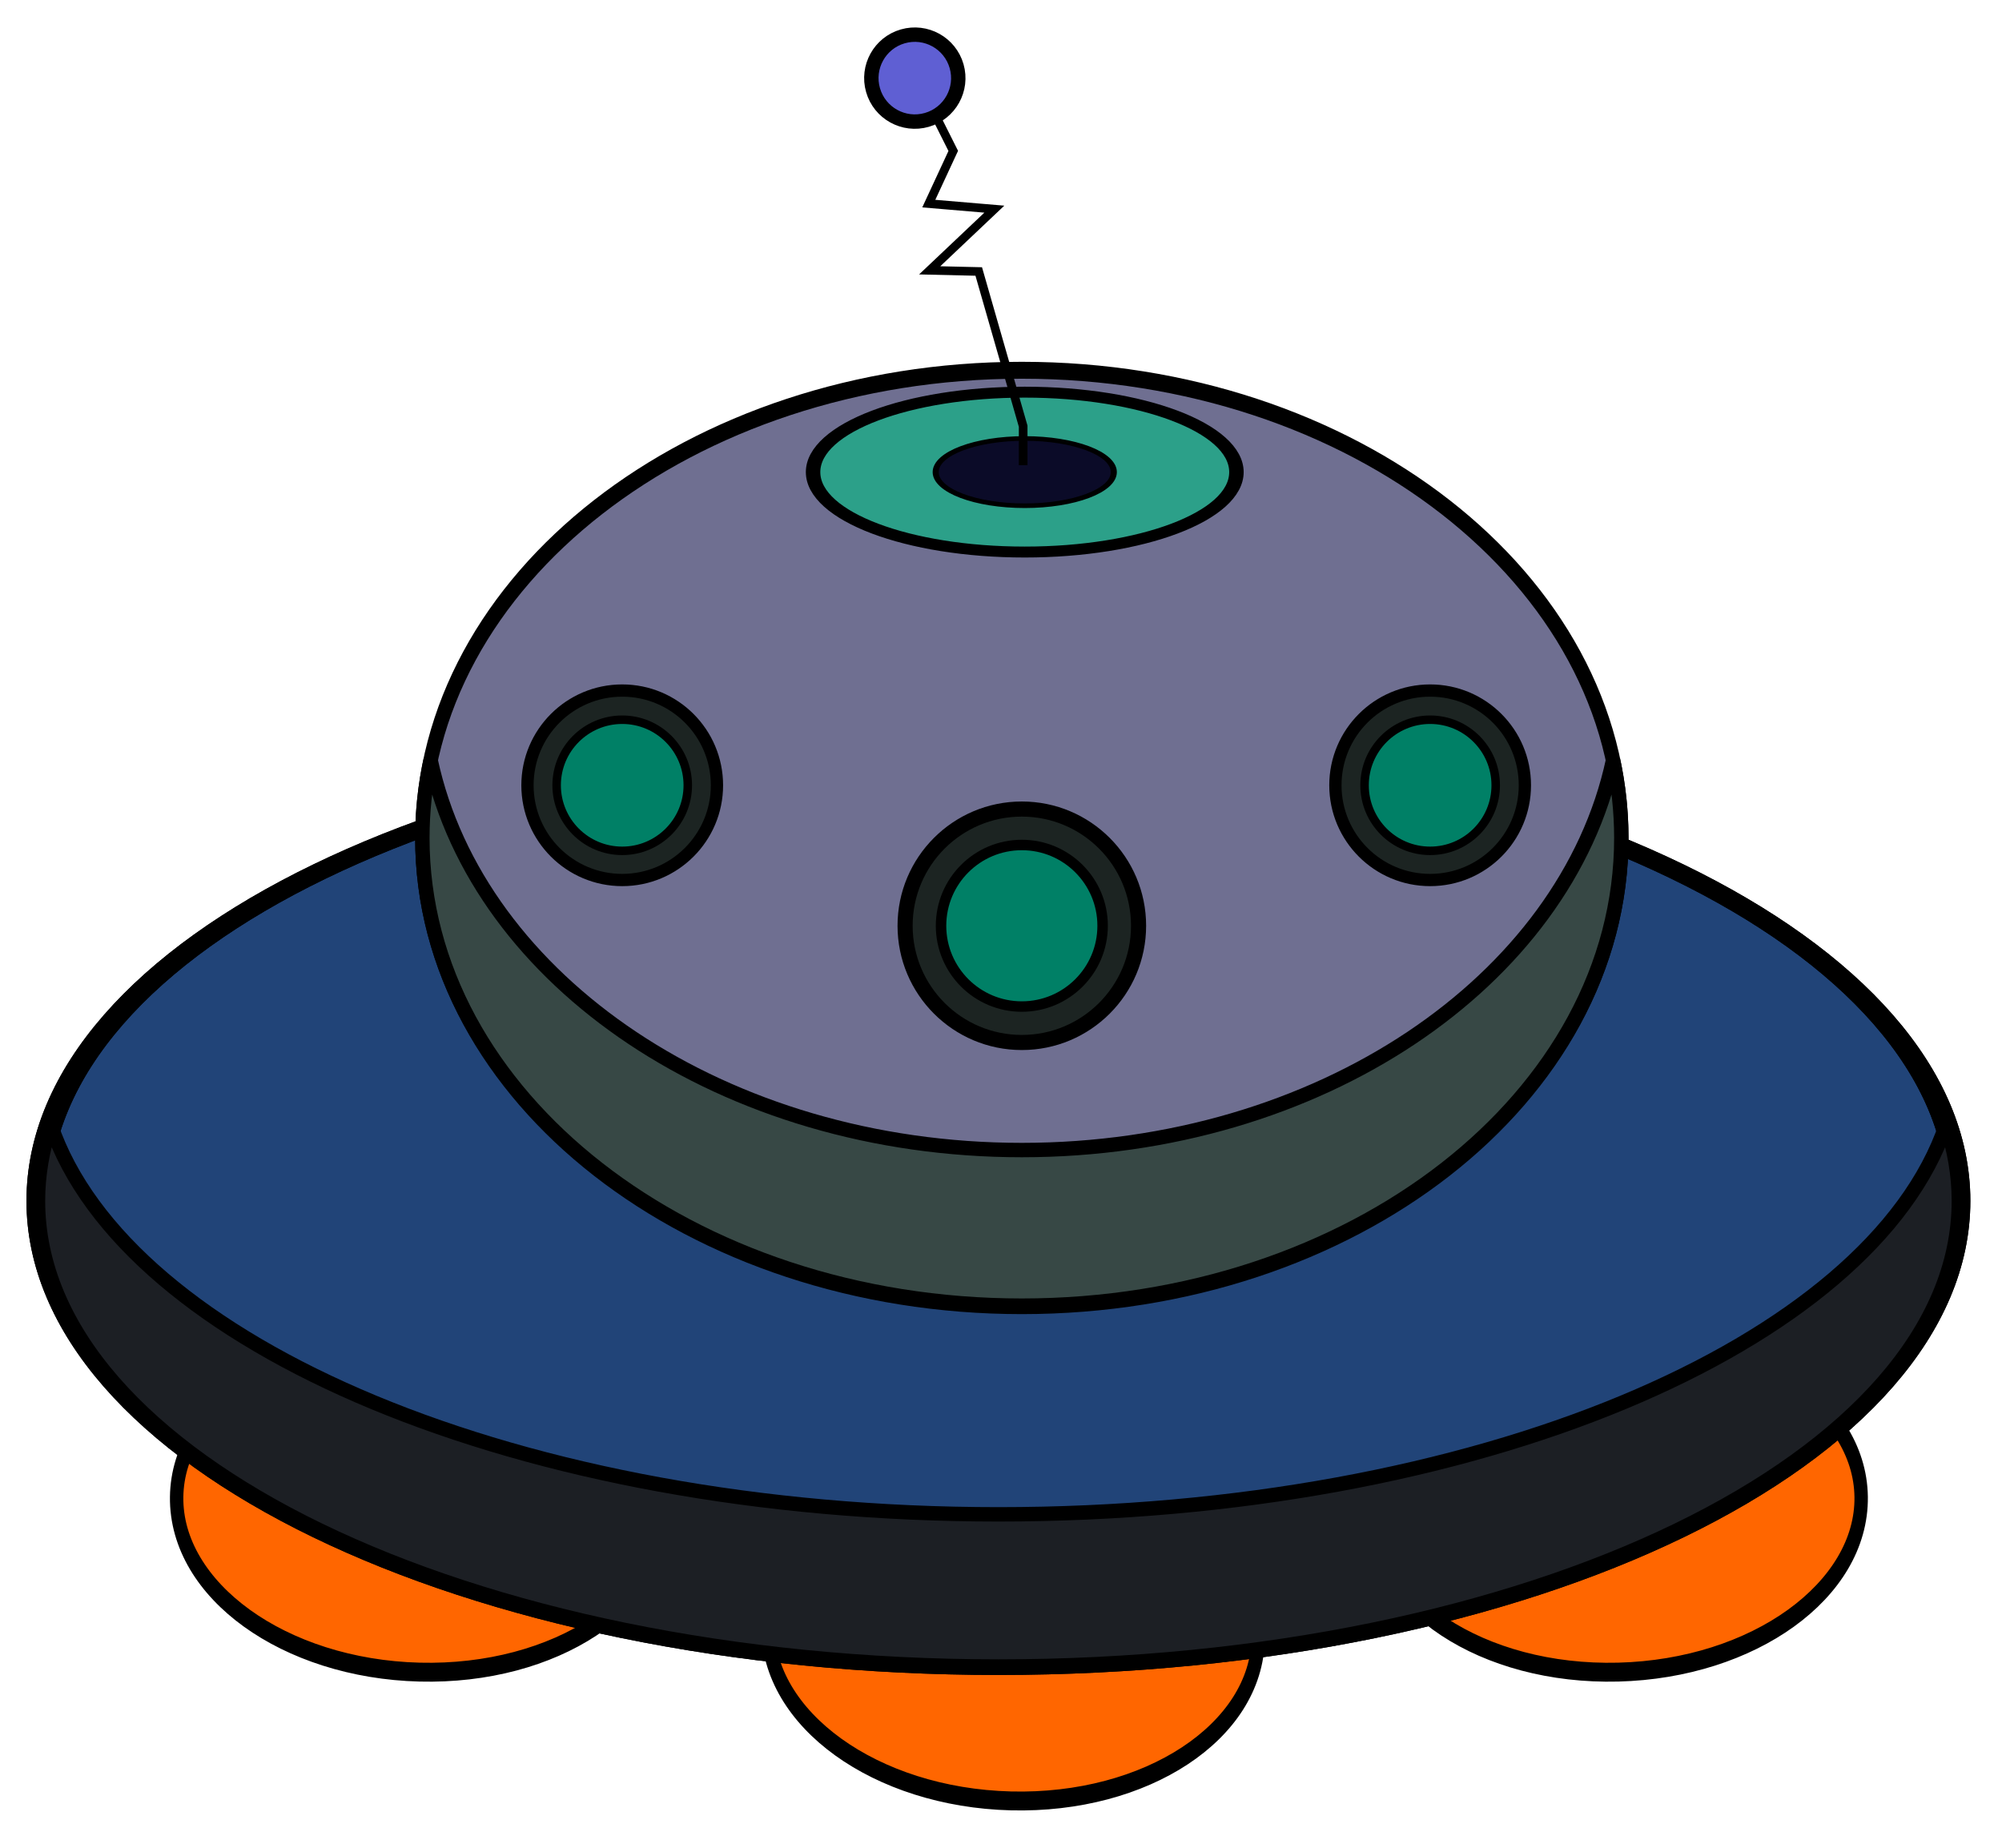
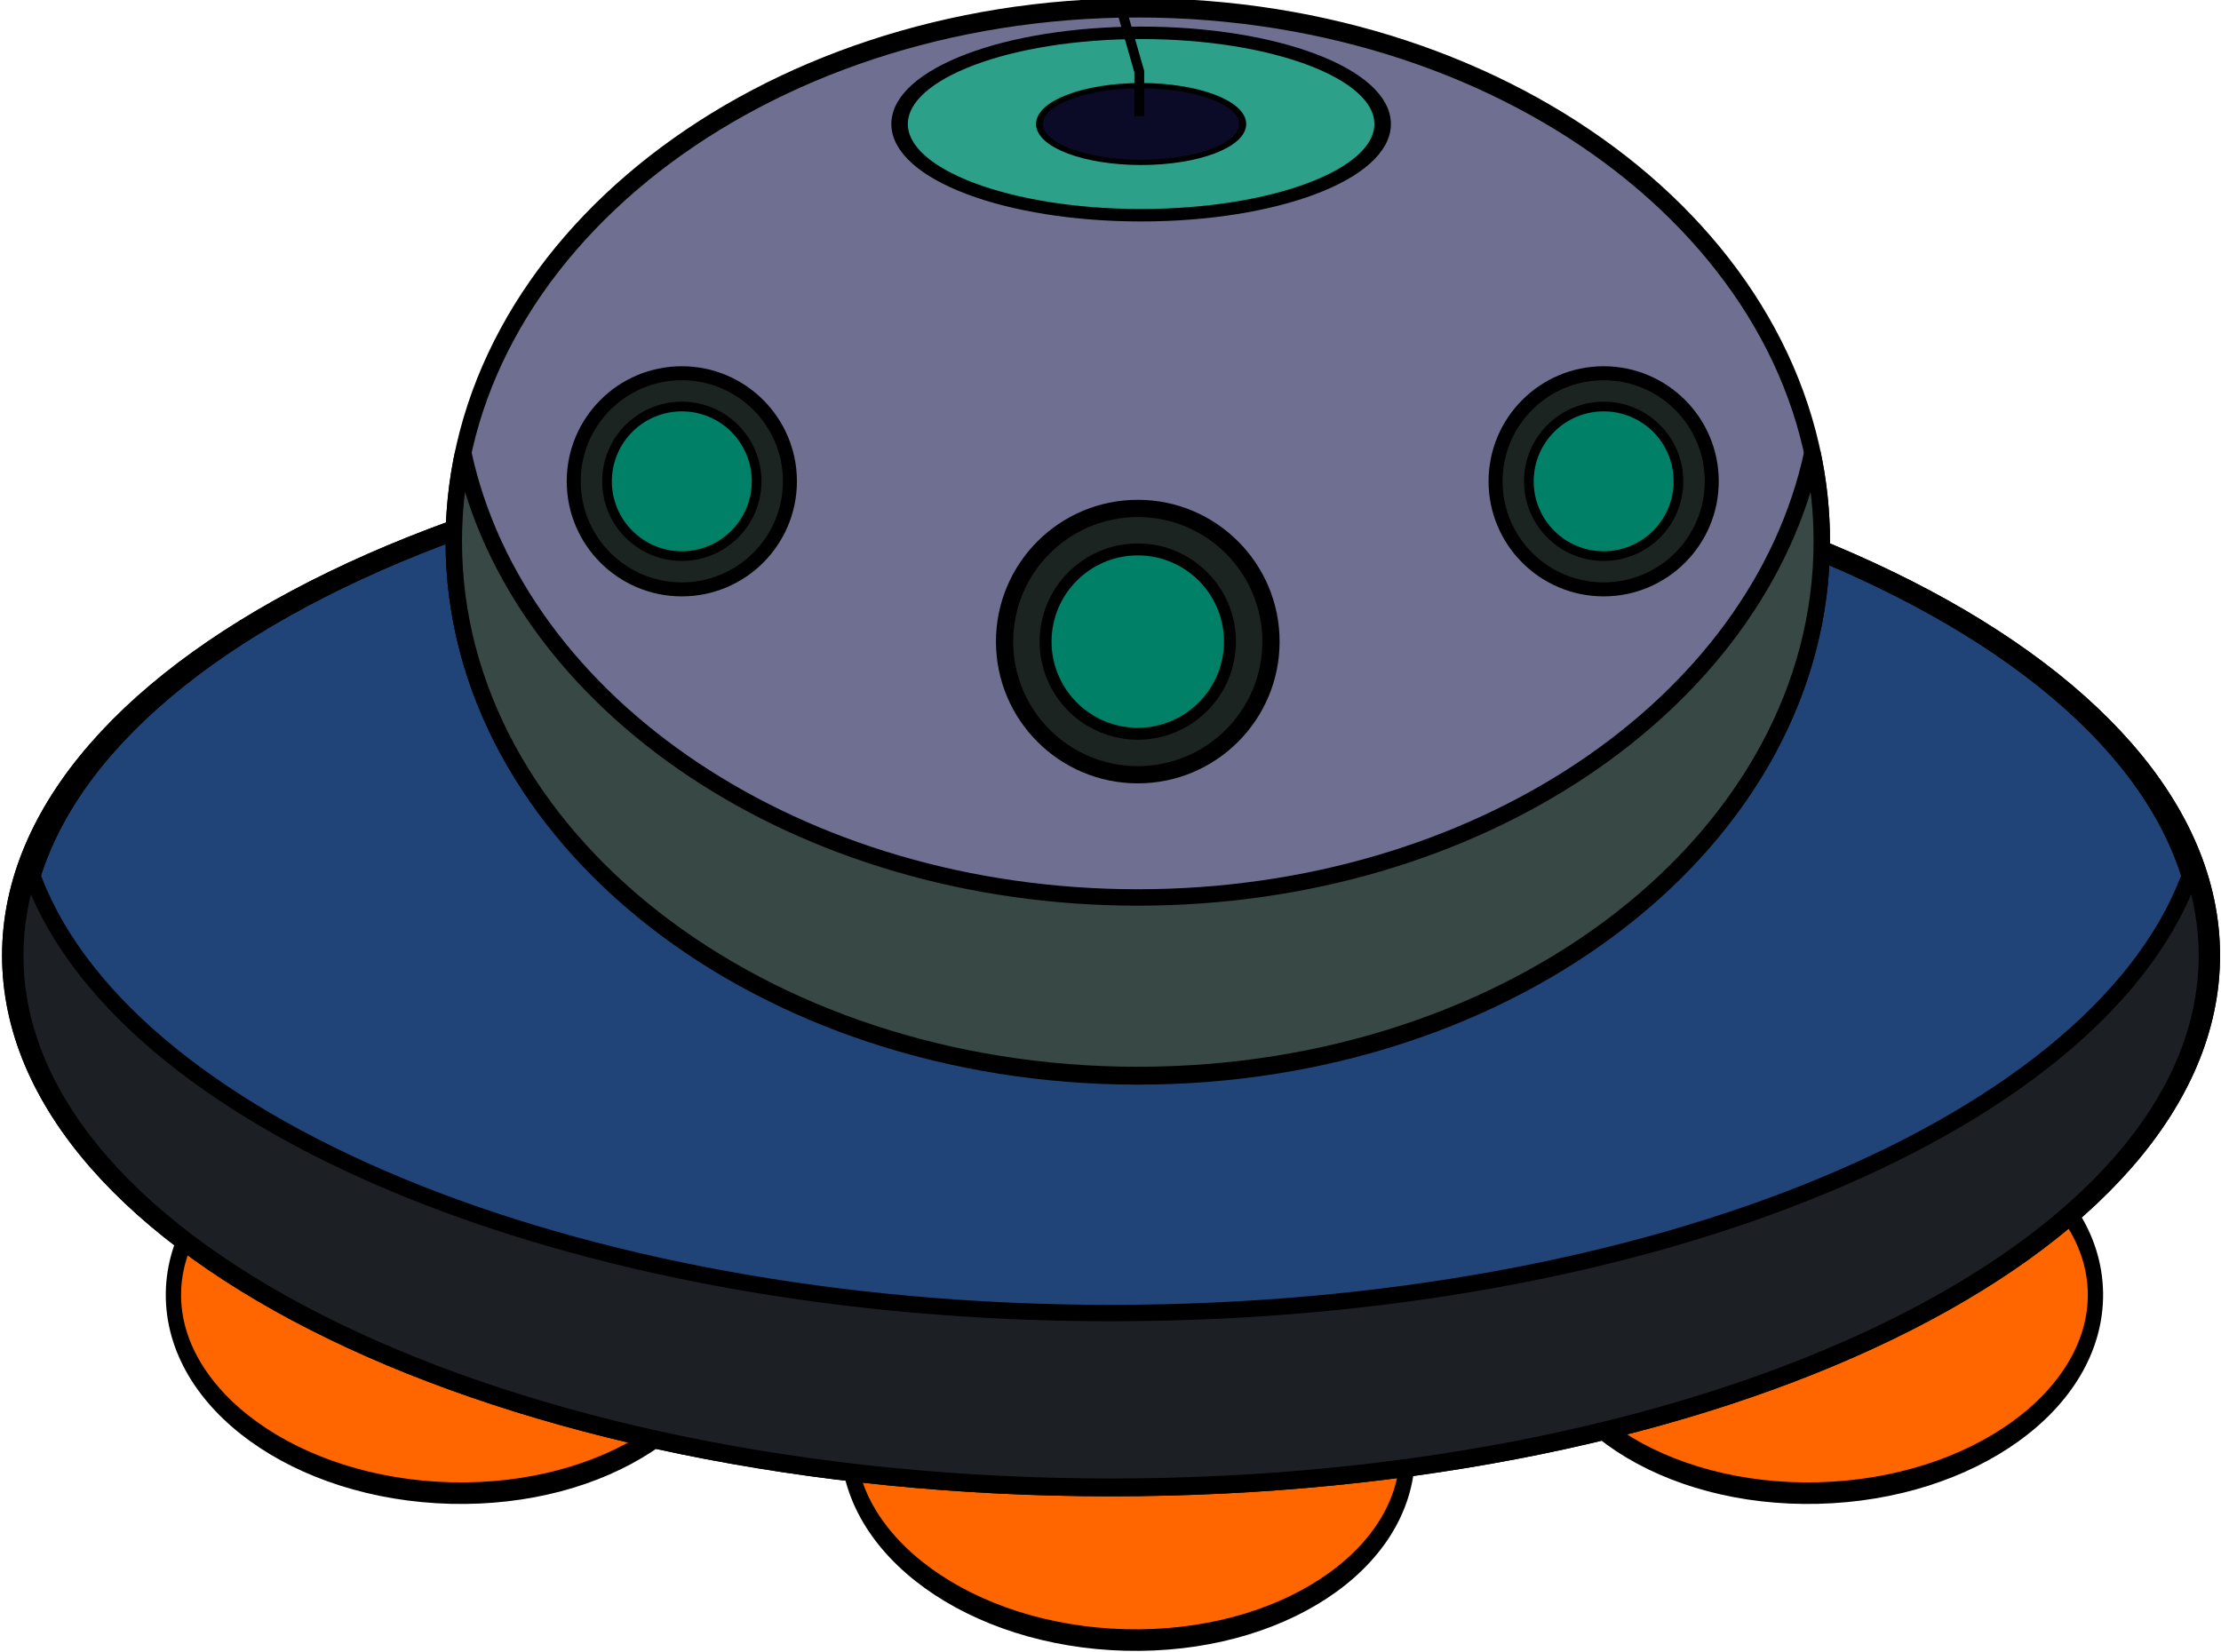
- <svg xmlns="http://www.w3.org/2000/svg" width="650.0" height="600.0" viewBox="40 185 650 590" id="svg3794" version="1.1">
+ <svg xmlns="http://www.w3.org/2000/svg" width="632.0" height="470.0" viewBox="48 298 632 470" id="svg3794" version="1.1">
  <defs id="defs3796" />
  <g id="layer1">
    <g id="g5434" transform="matrix(0.4675955,0,0,0.4675955,365.11,193.8238)">
      <path style="fill:#ff6600;fill-opacity:1;stroke:#000000;stroke-width:10" id="path5385" d="m -170.734,1076.753 c 0,49.392 -81.9,89.432 -182.93,89.432 -101.029,0 -182.93,-40.04 -182.93,-89.432 0,-49.392 81.9,-89.432 182.93,-89.432 101.029,0 182.93,40.04 182.93,89.432 z" transform="matrix(-0.9303048,0.02368877,0.01679792,1.311935,79.73338,-389.955)" />
      <path style="fill:#ff6600;fill-opacity:1;stroke:#000000;stroke-width:10" id="path5383" d="m -170.734,1076.753 c 0,49.392 -81.9,89.432 -182.93,89.432 -101.029,0 -182.93,-40.04 -182.93,-89.432 0,-49.392 81.9,-89.432 182.93,-89.432 101.029,0 182.93,40.04 182.93,89.432 z" transform="matrix(0.9303048,0.02368877,-0.01679792,1.311935,355.2329,-300.5227)" />
      <path transform="matrix(0.9303048,0.02368877,-0.01679792,1.311935,-55.34276,-389.955)" d="m -170.734,1076.753 c 0,49.392 -81.9,89.432 -182.93,89.432 -101.029,0 -182.93,-40.04 -182.93,-89.432 0,-49.392 81.9,-89.432 182.93,-89.432 101.029,0 182.93,40.04 182.93,89.432 z" id="path5381" style="fill:#ff6600;fill-opacity:1;stroke:#000000;stroke-width:10" />
      <path style="fill:#214478;fill-opacity:1;stroke:#000000;stroke-width:10" id="path5373" d="m 483.748,593.005 c 0,152.667 -186.551,276.427 -416.673,276.427 -230.122,0 -416.673,-123.761 -416.673,-276.427 0,-152.667 186.551,-276.427 416.673,-276.427 230.122,0 416.673,123.761 416.673,276.427 z" transform="matrix(1.600459,0,0,1.169809,-109.3821,110.6879)" />
      <path transform="matrix(1.600459,0,0,1.169809,-109.3821,110.6879)" d="m 483.748,593.005 c 0,152.667 -186.551,276.427 -416.673,276.427 -230.122,0 -416.673,-123.761 -416.673,-276.427 0,-152.667 186.551,-276.427 416.673,-276.427 230.122,0 416.673,123.761 416.673,276.427 z" id="path5432" style="fill:none;stroke:#000000;stroke-width:10" />
      <path transform="matrix(0.998999,0,0,1.174962,-52.77923,-144.4043)" d="m 483.748,593.005 c 0,152.667 -186.551,276.427 -416.673,276.427 -230.122,0 -416.673,-123.761 -416.673,-276.427 0,-152.667 186.551,-276.427 416.673,-276.427 230.122,0 416.673,123.761 416.673,276.427 z" id="path5339" style="fill:#6f6f91;fill-opacity:1;stroke:#000000;stroke-width:10" />
      <path id="path5356" d="m -396.276,498.33 c -3.772,17.575 -5.744,35.6 -5.744,54.012 0,179.377 186.347,324.803 416.239,324.803 229.892,0 416.27,-145.426 416.27,-324.803 0,-18.411 -1.972,-36.436 -5.744,-54.012 -32.98,153.656 -204.23,270.755 -410.526,270.755 -206.296,0 -377.515,-117.099 -410.495,-270.755 z" style="fill:#374845;fill-opacity:1;stroke:#000000;stroke-width:10" />
      <path transform="matrix(1.004342,0,0,0.7586841,171.4051,85.85954)" d="m -8.13,279.992 c 0,40.412 -65.52,73.172 -146.344,73.172 -80.823,0 -146.344,-32.76 -146.344,-73.172 0,-40.412 65.52,-73.172 146.344,-73.172 80.823,0 146.344,32.76 146.344,73.172 z" id="path5359" style="fill:#2ca089;fill-opacity:1;stroke:#000000;stroke-width:10" />
      <g transform="translate(6.097667,0)" id="g5387">
        <path transform="matrix(1.049432,0,0,1.049432,238.4969,63.53518)" style="fill:#1c2422;fill-opacity:1;stroke:#000000;stroke-width:10" id="path5365" d="m -142.279,523.899 c 0,42.657 -34.58,77.237 -77.237,77.237 -42.657,0 -77.237,-34.58 -77.237,-77.237 0,-42.657 34.58,-77.237 77.237,-77.237 42.657,0 77.237,34.58 77.237,77.237 z" />
        <path transform="matrix(0.7263084,0,0,0.7263084,167.5663,232.8189)" d="m -142.279,523.899 c 0,42.657 -34.58,77.237 -77.237,77.237 -42.657,0 -77.237,-34.58 -77.237,-77.237 0,-42.657 34.58,-77.237 77.237,-77.237 42.657,0 77.237,34.58 77.237,77.237 z" id="path5367" style="fill:#008066;fill-opacity:1;stroke:#000000;stroke-width:10" />
      </g>
      <g transform="matrix(0.8115872,0,0,0.8115872,70.09511,97.17734)" id="g5391">
        <path d="m -142.279,523.899 c 0,42.657 -34.58,77.237 -77.237,77.237 -42.657,0 -77.237,-34.58 -77.237,-77.237 0,-42.657 34.58,-77.237 77.237,-77.237 42.657,0 77.237,34.58 77.237,77.237 z" id="path5369" style="fill:#1c2422;fill-opacity:1;stroke:#000000;stroke-width:10" transform="matrix(1.049432,0,0,1.049432,510.8589,-34.02735)" />
        <path style="fill:#008066;fill-opacity:1;stroke:#000000;stroke-width:10" id="path5371" d="m -142.279,523.899 c 0,42.657 -34.58,77.237 -77.237,77.237 -42.657,0 -77.237,-34.58 -77.237,-77.237 0,-42.657 34.58,-77.237 77.237,-77.237 42.657,0 77.237,34.58 77.237,77.237 z" transform="matrix(0.7263084,0,0,0.7263084,439.9283,135.2564)" />
      </g>
      <path id="path5375" d="m -660.031,751.531 c -5.831,17.198 -8.875,34.877 -8.875,52.875 0,178.591 298.574,323.344 666.875,323.344 368.301,0 666.875,-144.753 666.875,-323.344 0,-17.998 -3.044,-35.677 -8.875,-52.875 -52.022,153.452 -326.814,270.531 -658,270.531 -331.186,0 -605.978,-117.08 -658,-270.531 z" style="fill:#1c1f24;fill-opacity:1;stroke:#000000;stroke-width:10" />
      <g id="g5412" transform="matrix(0.8115872,0,0,0.8115872,-490.8894,97.17734)">
        <path transform="matrix(1.049432,0,0,1.049432,510.8589,-34.02735)" style="fill:#1c2422;fill-opacity:1;stroke:#000000;stroke-width:10" id="path5414" d="m -142.279,523.899 c 0,42.657 -34.58,77.237 -77.237,77.237 -42.657,0 -77.237,-34.58 -77.237,-77.237 0,-42.657 34.58,-77.237 77.237,-77.237 42.657,0 77.237,34.58 77.237,77.237 z" />
        <path transform="matrix(0.7263084,0,0,0.7263084,439.9283,135.2564)" d="m -142.279,523.899 c 0,42.657 -34.58,77.237 -77.237,77.237 -42.657,0 -77.237,-34.58 -77.237,-77.237 0,-42.657 34.58,-77.237 77.237,-77.237 42.657,0 77.237,34.58 77.237,77.237 z" id="path5416" style="fill:#008066;fill-opacity:1;stroke:#000000;stroke-width:10" />
      </g>
      <path style="fill:#0b0b28;fill-opacity:1;stroke:#000000;stroke-width:10" id="path5430" d="m -8.13,279.992 c 0,40.412 -65.52,73.172 -146.344,73.172 -80.823,0 -146.344,-32.76 -146.344,-73.172 0,-40.412 65.52,-73.172 146.344,-73.172 80.823,0 146.344,32.76 146.344,73.172 z" transform="matrix(0.422542,0,0,0.31919,81.53218,208.9145)" />
      <path id="path5420" d="m -48.228,45.658 14.835,29.575 -16.984,36.596 45.513,3.85 -44.895,42.495 34.063,0.794 30.85,107.449 0,27.086" style="fill:none;stroke:#000000;stroke-width:6;stroke-linecap:butt;stroke-linejoin:miter;stroke-opacity:1" />
      <path transform="matrix(0.9611689,-0.2759608,0.2759608,0.9611689,-66.11949,-1.559167)" d="m 28.745,26.897 c 0,16.669 -13.513,30.182 -30.182,30.182 -16.669,0 -30.182,-13.513 -30.182,-30.182 0,-16.669 13.513,-30.182 30.182,-30.182 16.669,0 30.182,13.513 30.182,30.182 z" id="path5422" style="fill:#5f5fd3;fill-opacity:1;stroke:#000000;stroke-width:10" />
    </g>
  </g>
</svg>
